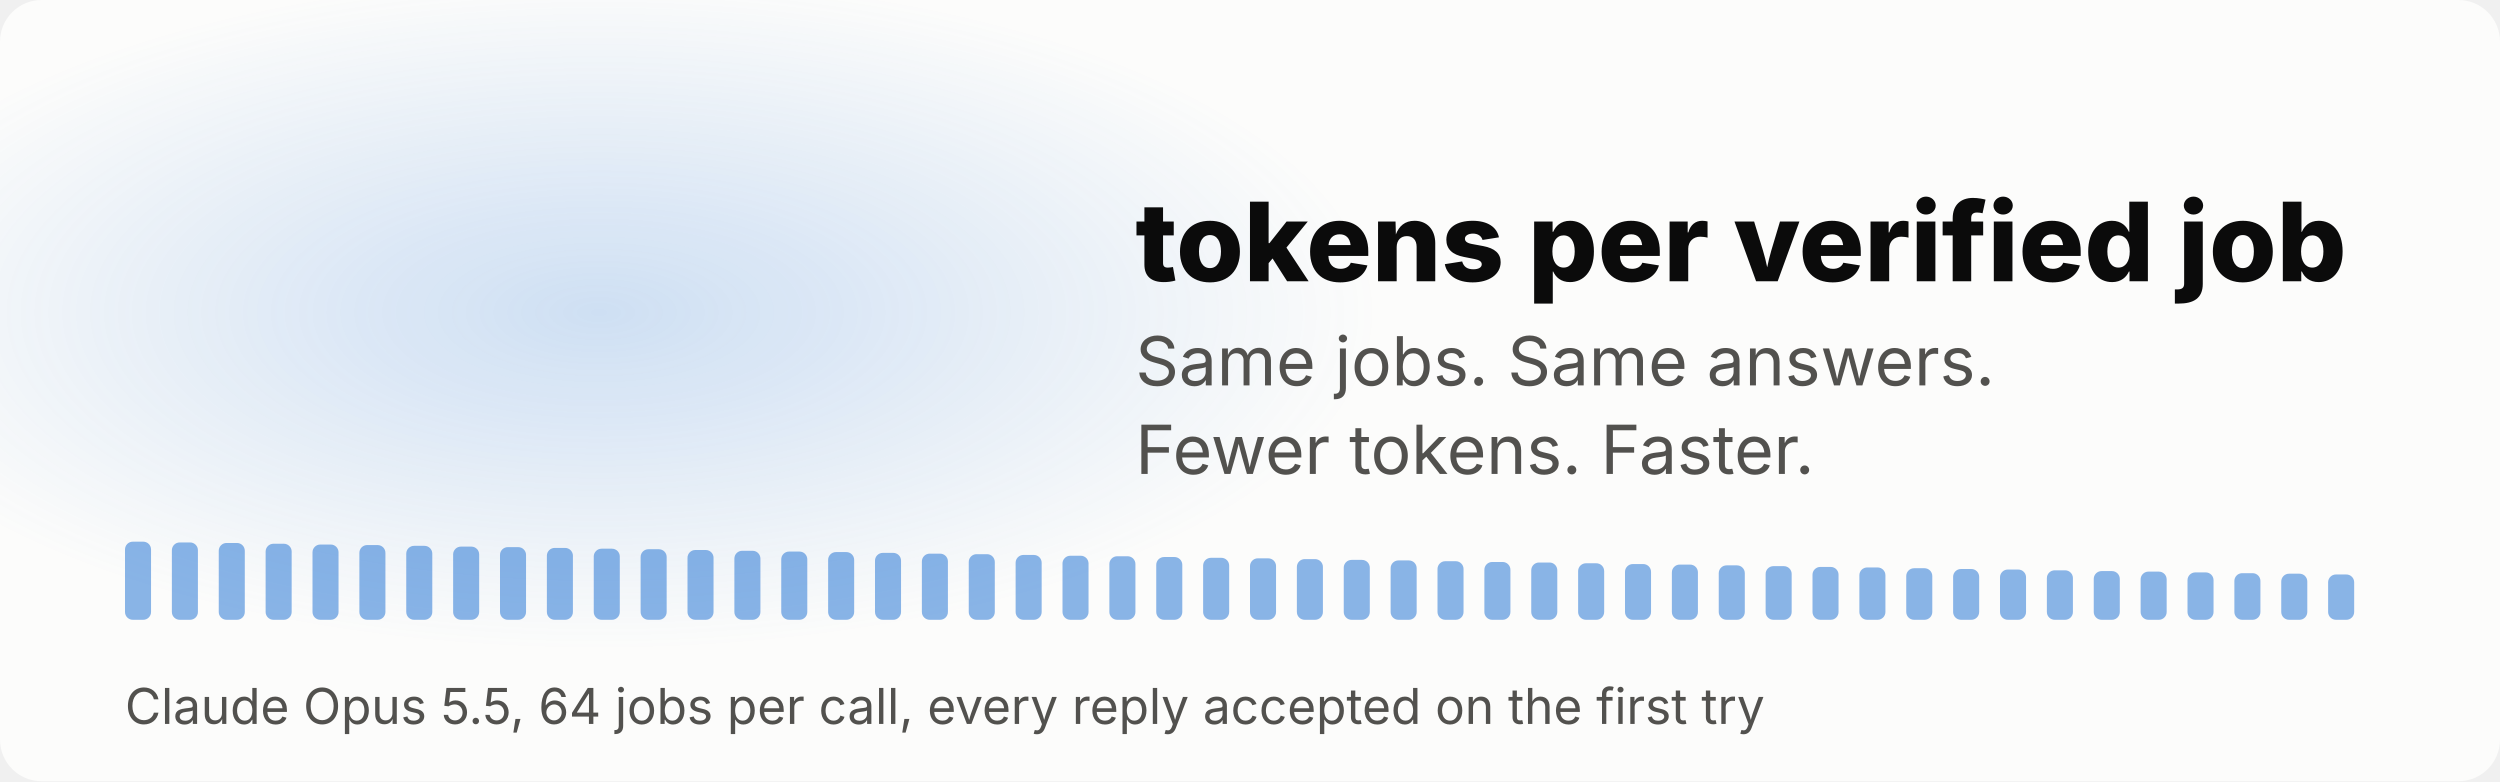
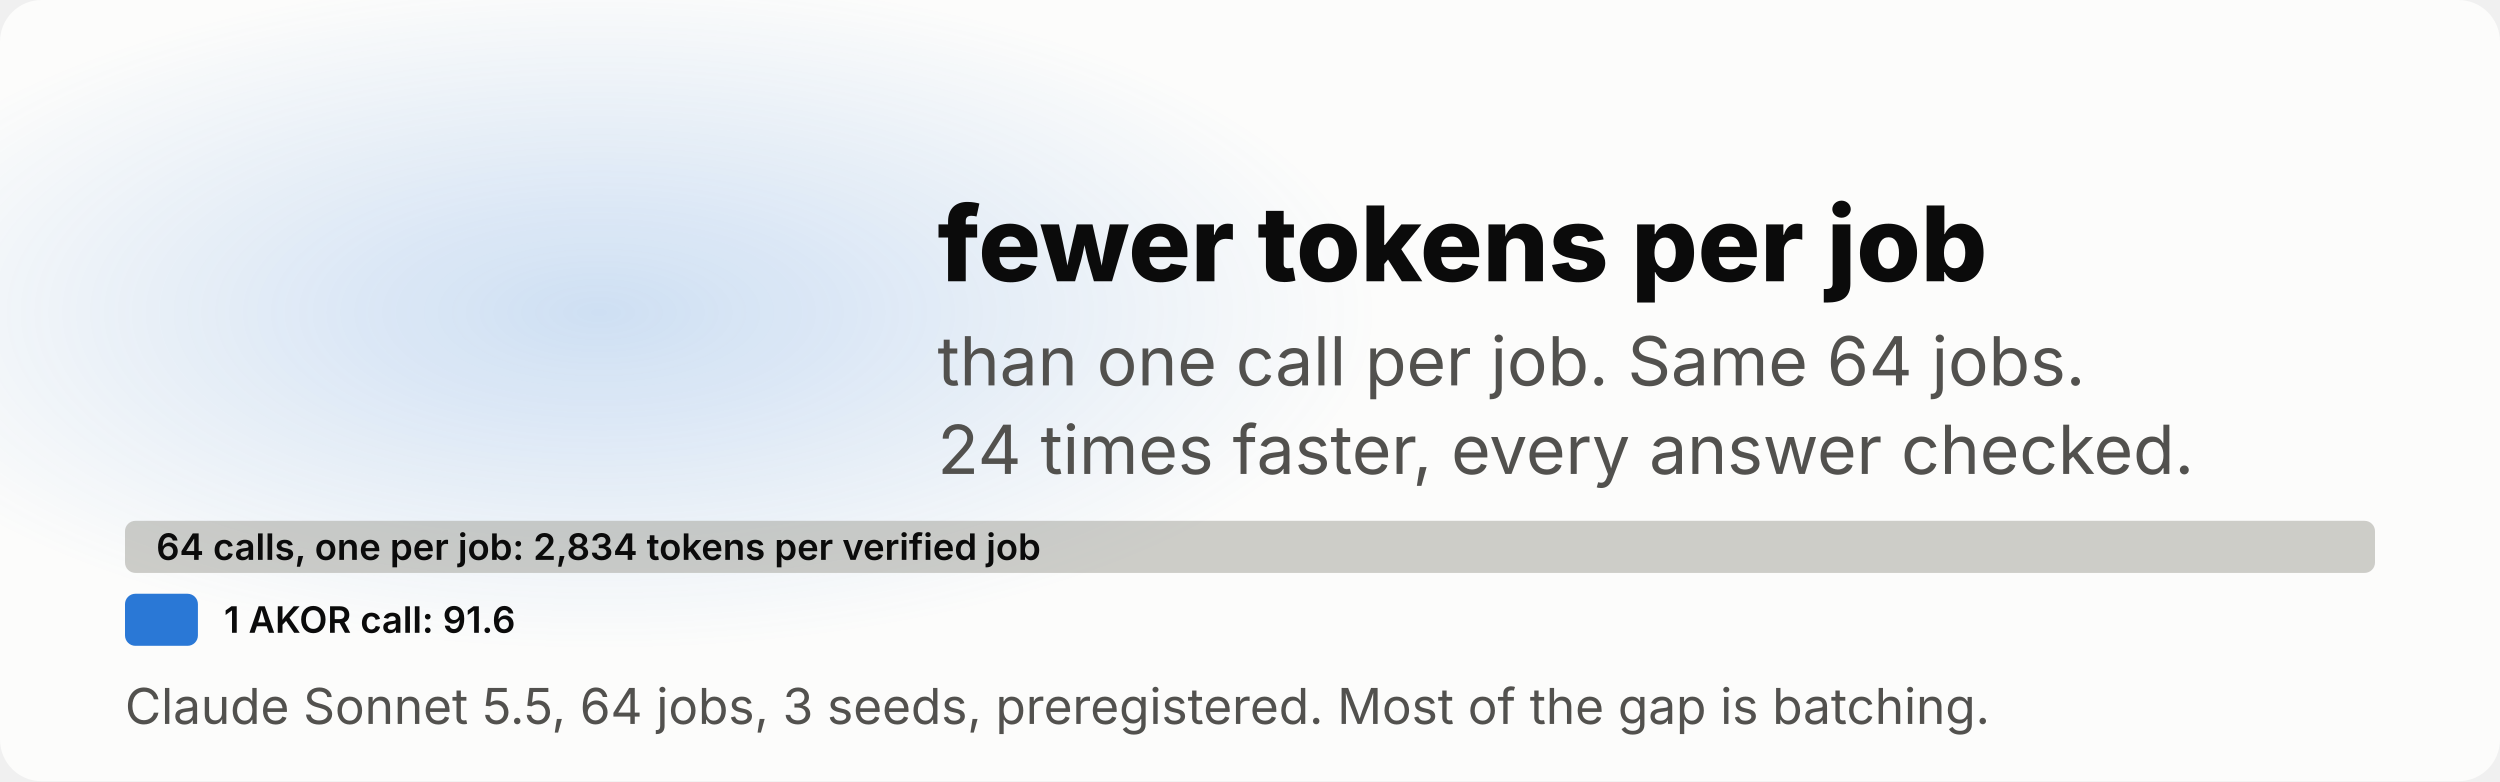
<svg xmlns="http://www.w3.org/2000/svg" viewBox="0 0 960 300" width="960" height="300" role="img" aria-labelledby="t d">
  <style>
    .bg { fill: #fcfcfb; }
    .panel { fill: #ffffff; stroke: #d9d8d3; stroke-width: 1.5; }
    .ink { fill: #0b0b0b; }
    .ink2 { fill: #52514e; }
    .accent { fill: #2a78d6; }
    .accent-s { stroke: #2a78d6; }
    .grey { fill: #a6a59f; }
    .grey-s { stroke: #8a8984; }
    .track { fill: #ecebe6; }
    .rule { stroke: #e2e1dc; stroke-width: 1.5; }
    .mono { font-family: "Cascadia Mono", "SFMono-Regular", Menlo, Consolas, monospace; }
    .sans { font-family: -apple-system, "Segoe UI", Inter, Helvetica, Arial, sans-serif; }
    .gs { stop-color: #2a78d6; }
    @media (prefers-color-scheme: dark) {
      .bg { fill: #1a1a19; }
      .panel { fill: #232322; stroke: #3a3a38; }
      .ink { fill: #ffffff; }
      .ink2 { fill: #c3c2b7; }
      .accent { fill: #3987e5; }
      .accent-s { stroke: #3987e5; }
      .grey { fill: #75746f; }
      .grey-s { stroke: #75746f; }
      .track { fill: #2b2b29; }
      .rule { stroke: #3a3a38; }
      .gs { stop-color: #3987e5; }
    }

    .step { opacity: 0; }
    .s0 { animation: blip 0.15s linear 0.25s forwards; }
    .s1 { animation: blip 0.15s linear 0.4s forwards; }
    .s2 { animation: blip 0.15s linear 0.55s forwards; }
    .s3 { animation: blip 0.15s linear 0.7s forwards; }
    .s4 { animation: blip 0.20s linear 0.85s forwards; }
    .s5 { animation: blip 0.25s linear 1.05s forwards; }
    .s6 { animation: blip 0.30s linear 1.3s forwards; }
    .s7 { animation: blip 0.35s linear 1.6s forwards; }
    .s8 { animation: hold .25s ease-out 1.95s forwards; }
    @keyframes blip { 0% { opacity: 1; } 99% { opacity: 1; } 100% { opacity: 0; } }
    @keyframes hold { from { opacity: 0; } to { opacity: 1; } }
    .fx { animation: rise .7s cubic-bezier(.2,.7,.2,1) both; }
    @keyframes rise { from { opacity: 0; transform: translateY(10px); } to { opacity: 1; transform: translateY(0); } }
    .bar { transform-box: fill-box; transform-origin: center bottom; opacity: .55; animation: barup .6s cubic-bezier(.2,.7,.2,1) both; }
    @keyframes barup { from { transform: scaleY(0); } to { transform: scaleY(1); } }
    .glow { animation: pulse 5s ease-in-out 2.4s infinite; }
    @keyframes pulse { 0%, 100% { opacity: .9; } 50% { opacity: .5; } }
    @media (prefers-reduced-motion: reduce) {
      .step { opacity: 0; animation: none; }
      .step.last { opacity: 1; }
      .fx, .bar, .glow { animation: none; }
    }
  </style>
  <defs>
    <radialGradient id="g" cx="0.5" cy="0.5" r="0.5">
      <stop class="gs" offset="0" stop-opacity="0.22" />
      <stop class="gs" offset="1" stop-opacity="0" />
    </radialGradient>
  </defs>
  <rect class="bg" width="960" height="300" rx="16" />
  <ellipse class="glow" cx="230" cy="120" rx="300" ry="130" fill="url(#g)" />
-   <text class="accent sans step s0" x="40" y="176" font-size="150" font-weight="800" letter-spacing="-4">-0%</text>
-   <text class="accent sans step s1" x="40" y="176" font-size="150" font-weight="800" letter-spacing="-4">-3%</text>
-   <text class="accent sans step s2" x="40" y="176" font-size="150" font-weight="800" letter-spacing="-4">-9%</text>
-   <text class="accent sans step s3" x="40" y="176" font-size="150" font-weight="800" letter-spacing="-4">-17%</text>
-   <text class="accent sans step s4" x="40" y="176" font-size="150" font-weight="800" letter-spacing="-4">-26%</text>
-   <text class="accent sans step s5" x="40" y="176" font-size="150" font-weight="800" letter-spacing="-4">-34%</text>
-   <text class="accent sans step s6" x="40" y="176" font-size="150" font-weight="800" letter-spacing="-4">-39%</text>
-   <text class="accent sans step s7" x="40" y="176" font-size="150" font-weight="800" letter-spacing="-4">-41%</text>
-   <text class="accent sans step last s8" x="40" y="176" font-size="150" font-weight="800" letter-spacing="-4">-42%</text>
+   <text class="accent sans step s0" x="40" y="176" font-size="150" font-weight="800" letter-spacing="-4">1×</text>
+   <text class="accent sans step s1" x="40" y="176" font-size="150" font-weight="800" letter-spacing="-4">2×</text>
+   <text class="accent sans step s2" x="40" y="176" font-size="150" font-weight="800" letter-spacing="-4">4×</text>
+   <text class="accent sans step s3" x="40" y="176" font-size="150" font-weight="800" letter-spacing="-4">8×</text>
+   <text class="accent sans step s4" x="40" y="176" font-size="150" font-weight="800" letter-spacing="-4">14×</text>
+   <text class="accent sans step s5" x="40" y="176" font-size="150" font-weight="800" letter-spacing="-4">20×</text>
+   <text class="accent sans step s6" x="40" y="176" font-size="150" font-weight="800" letter-spacing="-4">26×</text>
+   <text class="accent sans step s7" x="40" y="176" font-size="150" font-weight="800" letter-spacing="-4">30×</text>
+   <text class="accent sans step last s8" x="40" y="176" font-size="150" font-weight="800" letter-spacing="-4">31×</text>
  <g class="sans">
-     <text class="ink fx" x="436" y="108" font-size="42" font-weight="800" style="animation-delay:.9s">tokens per verified job</text>
-     <text class="ink2 fx" x="436" y="148" font-size="26" style="animation-delay:1.15s">Same jobs. Same answers.</text>
-     <text class="ink2 fx" x="436" y="182" font-size="26" style="animation-delay:1.3s">Fewer tokens. Faster.</text>
+     <text class="ink fx" x="360" y="108" font-size="40" font-weight="800" style="animation-delay:.9s">fewer tokens per job</text>
+     <text class="ink2 fx" x="360" y="148" font-size="26" style="animation-delay:1.15s">than one call per job. Same 64 jobs.</text>
+     <text class="ink2 fx" x="360" y="182" font-size="26" style="animation-delay:1.3s">24 times faster, every answer checked.</text>
  </g>
-   <g>
-     <rect class="accent bar" x="48" y="208.0" width="10" height="30.0" rx="3" style="animation-delay:1.00s" />
-     <rect class="accent bar" x="66" y="208.3" width="10" height="29.7" rx="3" style="animation-delay:1.03s" />
-     <rect class="accent bar" x="84" y="208.5" width="10" height="29.5" rx="3" style="animation-delay:1.06s" />
-     <rect class="accent bar" x="102" y="208.8" width="10" height="29.2" rx="3" style="animation-delay:1.09s" />
-     <rect class="accent bar" x="120" y="209.1" width="10" height="28.9" rx="3" style="animation-delay:1.12s" />
-     <rect class="accent bar" x="138" y="209.3" width="10" height="28.7" rx="3" style="animation-delay:1.15s" />
-     <rect class="accent bar" x="156" y="209.6" width="10" height="28.4" rx="3" style="animation-delay:1.18s" />
-     <rect class="accent bar" x="174" y="209.9" width="10" height="28.1" rx="3" style="animation-delay:1.21s" />
-     <rect class="accent bar" x="192" y="210.1" width="10" height="27.9" rx="3" style="animation-delay:1.24s" />
-     <rect class="accent bar" x="210" y="210.4" width="10" height="27.6" rx="3" style="animation-delay:1.27s" />
-     <rect class="accent bar" x="228" y="210.7" width="10" height="27.3" rx="3" style="animation-delay:1.30s" />
-     <rect class="accent bar" x="246" y="210.9" width="10" height="27.1" rx="3" style="animation-delay:1.33s" />
-     <rect class="accent bar" x="264" y="211.2" width="10" height="26.8" rx="3" style="animation-delay:1.36s" />
-     <rect class="accent bar" x="282" y="211.5" width="10" height="26.5" rx="3" style="animation-delay:1.39s" />
-     <rect class="accent bar" x="300" y="211.8" width="10" height="26.2" rx="3" style="animation-delay:1.42s" />
-     <rect class="accent bar" x="318" y="212.0" width="10" height="26.0" rx="3" style="animation-delay:1.45s" />
-     <rect class="accent bar" x="336" y="212.3" width="10" height="25.7" rx="3" style="animation-delay:1.48s" />
-     <rect class="accent bar" x="354" y="212.6" width="10" height="25.4" rx="3" style="animation-delay:1.51s" />
-     <rect class="accent bar" x="372" y="212.8" width="10" height="25.2" rx="3" style="animation-delay:1.54s" />
-     <rect class="accent bar" x="390" y="213.1" width="10" height="24.9" rx="3" style="animation-delay:1.57s" />
-     <rect class="accent bar" x="408" y="213.4" width="10" height="24.6" rx="3" style="animation-delay:1.60s" />
-     <rect class="accent bar" x="426" y="213.6" width="10" height="24.4" rx="3" style="animation-delay:1.63s" />
-     <rect class="accent bar" x="444" y="213.9" width="10" height="24.1" rx="3" style="animation-delay:1.66s" />
-     <rect class="accent bar" x="462" y="214.2" width="10" height="23.8" rx="3" style="animation-delay:1.69s" />
-     <rect class="accent bar" x="480" y="214.4" width="10" height="23.6" rx="3" style="animation-delay:1.72s" />
-     <rect class="accent bar" x="498" y="214.7" width="10" height="23.3" rx="3" style="animation-delay:1.75s" />
-     <rect class="accent bar" x="516" y="215.0" width="10" height="23.0" rx="3" style="animation-delay:1.78s" />
-     <rect class="accent bar" x="534" y="215.2" width="10" height="22.8" rx="3" style="animation-delay:1.81s" />
-     <rect class="accent bar" x="552" y="215.5" width="10" height="22.5" rx="3" style="animation-delay:1.84s" />
-     <rect class="accent bar" x="570" y="215.8" width="10" height="22.2" rx="3" style="animation-delay:1.87s" />
-     <rect class="accent bar" x="588" y="216.0" width="10" height="22.0" rx="3" style="animation-delay:1.90s" />
-     <rect class="accent bar" x="606" y="216.3" width="10" height="21.7" rx="3" style="animation-delay:1.93s" />
-     <rect class="accent bar" x="624" y="216.6" width="10" height="21.4" rx="3" style="animation-delay:1.96s" />
-     <rect class="accent bar" x="642" y="216.8" width="10" height="21.2" rx="3" style="animation-delay:1.99s" />
-     <rect class="accent bar" x="660" y="217.1" width="10" height="20.9" rx="3" style="animation-delay:2.02s" />
-     <rect class="accent bar" x="678" y="217.4" width="10" height="20.6" rx="3" style="animation-delay:2.05s" />
-     <rect class="accent bar" x="696" y="217.7" width="10" height="20.3" rx="3" style="animation-delay:2.08s" />
-     <rect class="accent bar" x="714" y="217.9" width="10" height="20.1" rx="3" style="animation-delay:2.11s" />
-     <rect class="accent bar" x="732" y="218.2" width="10" height="19.8" rx="3" style="animation-delay:2.14s" />
-     <rect class="accent bar" x="750" y="218.5" width="10" height="19.5" rx="3" style="animation-delay:2.17s" />
-     <rect class="accent bar" x="768" y="218.7" width="10" height="19.3" rx="3" style="animation-delay:2.20s" />
-     <rect class="accent bar" x="786" y="219.0" width="10" height="19.0" rx="3" style="animation-delay:2.23s" />
-     <rect class="accent bar" x="804" y="219.3" width="10" height="18.7" rx="3" style="animation-delay:2.26s" />
-     <rect class="accent bar" x="822" y="219.5" width="10" height="18.5" rx="3" style="animation-delay:2.29s" />
-     <rect class="accent bar" x="840" y="219.8" width="10" height="18.2" rx="3" style="animation-delay:2.32s" />
-     <rect class="accent bar" x="858" y="220.1" width="10" height="17.9" rx="3" style="animation-delay:2.35s" />
-     <rect class="accent bar" x="876" y="220.3" width="10" height="17.7" rx="3" style="animation-delay:2.38s" />
-     <rect class="accent bar" x="894" y="220.6" width="10" height="17.4" rx="3" style="animation-delay:2.41s" />
+   <g class="sans">
+     <rect class="grey bar" x="48" y="200" width="864" height="20" rx="4" style="animation-delay:1.0s" />
+     <text class="ink fx" x="60" y="215" font-size="14" font-weight="600" style="animation-delay:1.4s">64 calls, one per job: 2,834 tokens per verified job</text>
+     <rect class="accent bar" x="48" y="228" width="28" height="20" rx="4" style="opacity:1;animation-delay:1.6s" />
+     <text class="ink fx" x="86" y="243" font-size="14" font-weight="600" style="animation-delay:1.8s">1 AKOR call: 91.6</text>
  </g>
-   <text class="ink2 sans fx" x="48" y="278" font-size="19" style="animation-delay:1.8s">Claude Opus 5.5, 64 jobs per call, every reply accepted on the first try</text>
+   <text class="ink2 sans fx" x="48" y="278" font-size="19" style="animation-delay:1.8s">Claude Sonnet 5.5, 64 jobs, 3 seeds, preregistered. Most of the gap is batching.</text>
</svg>
